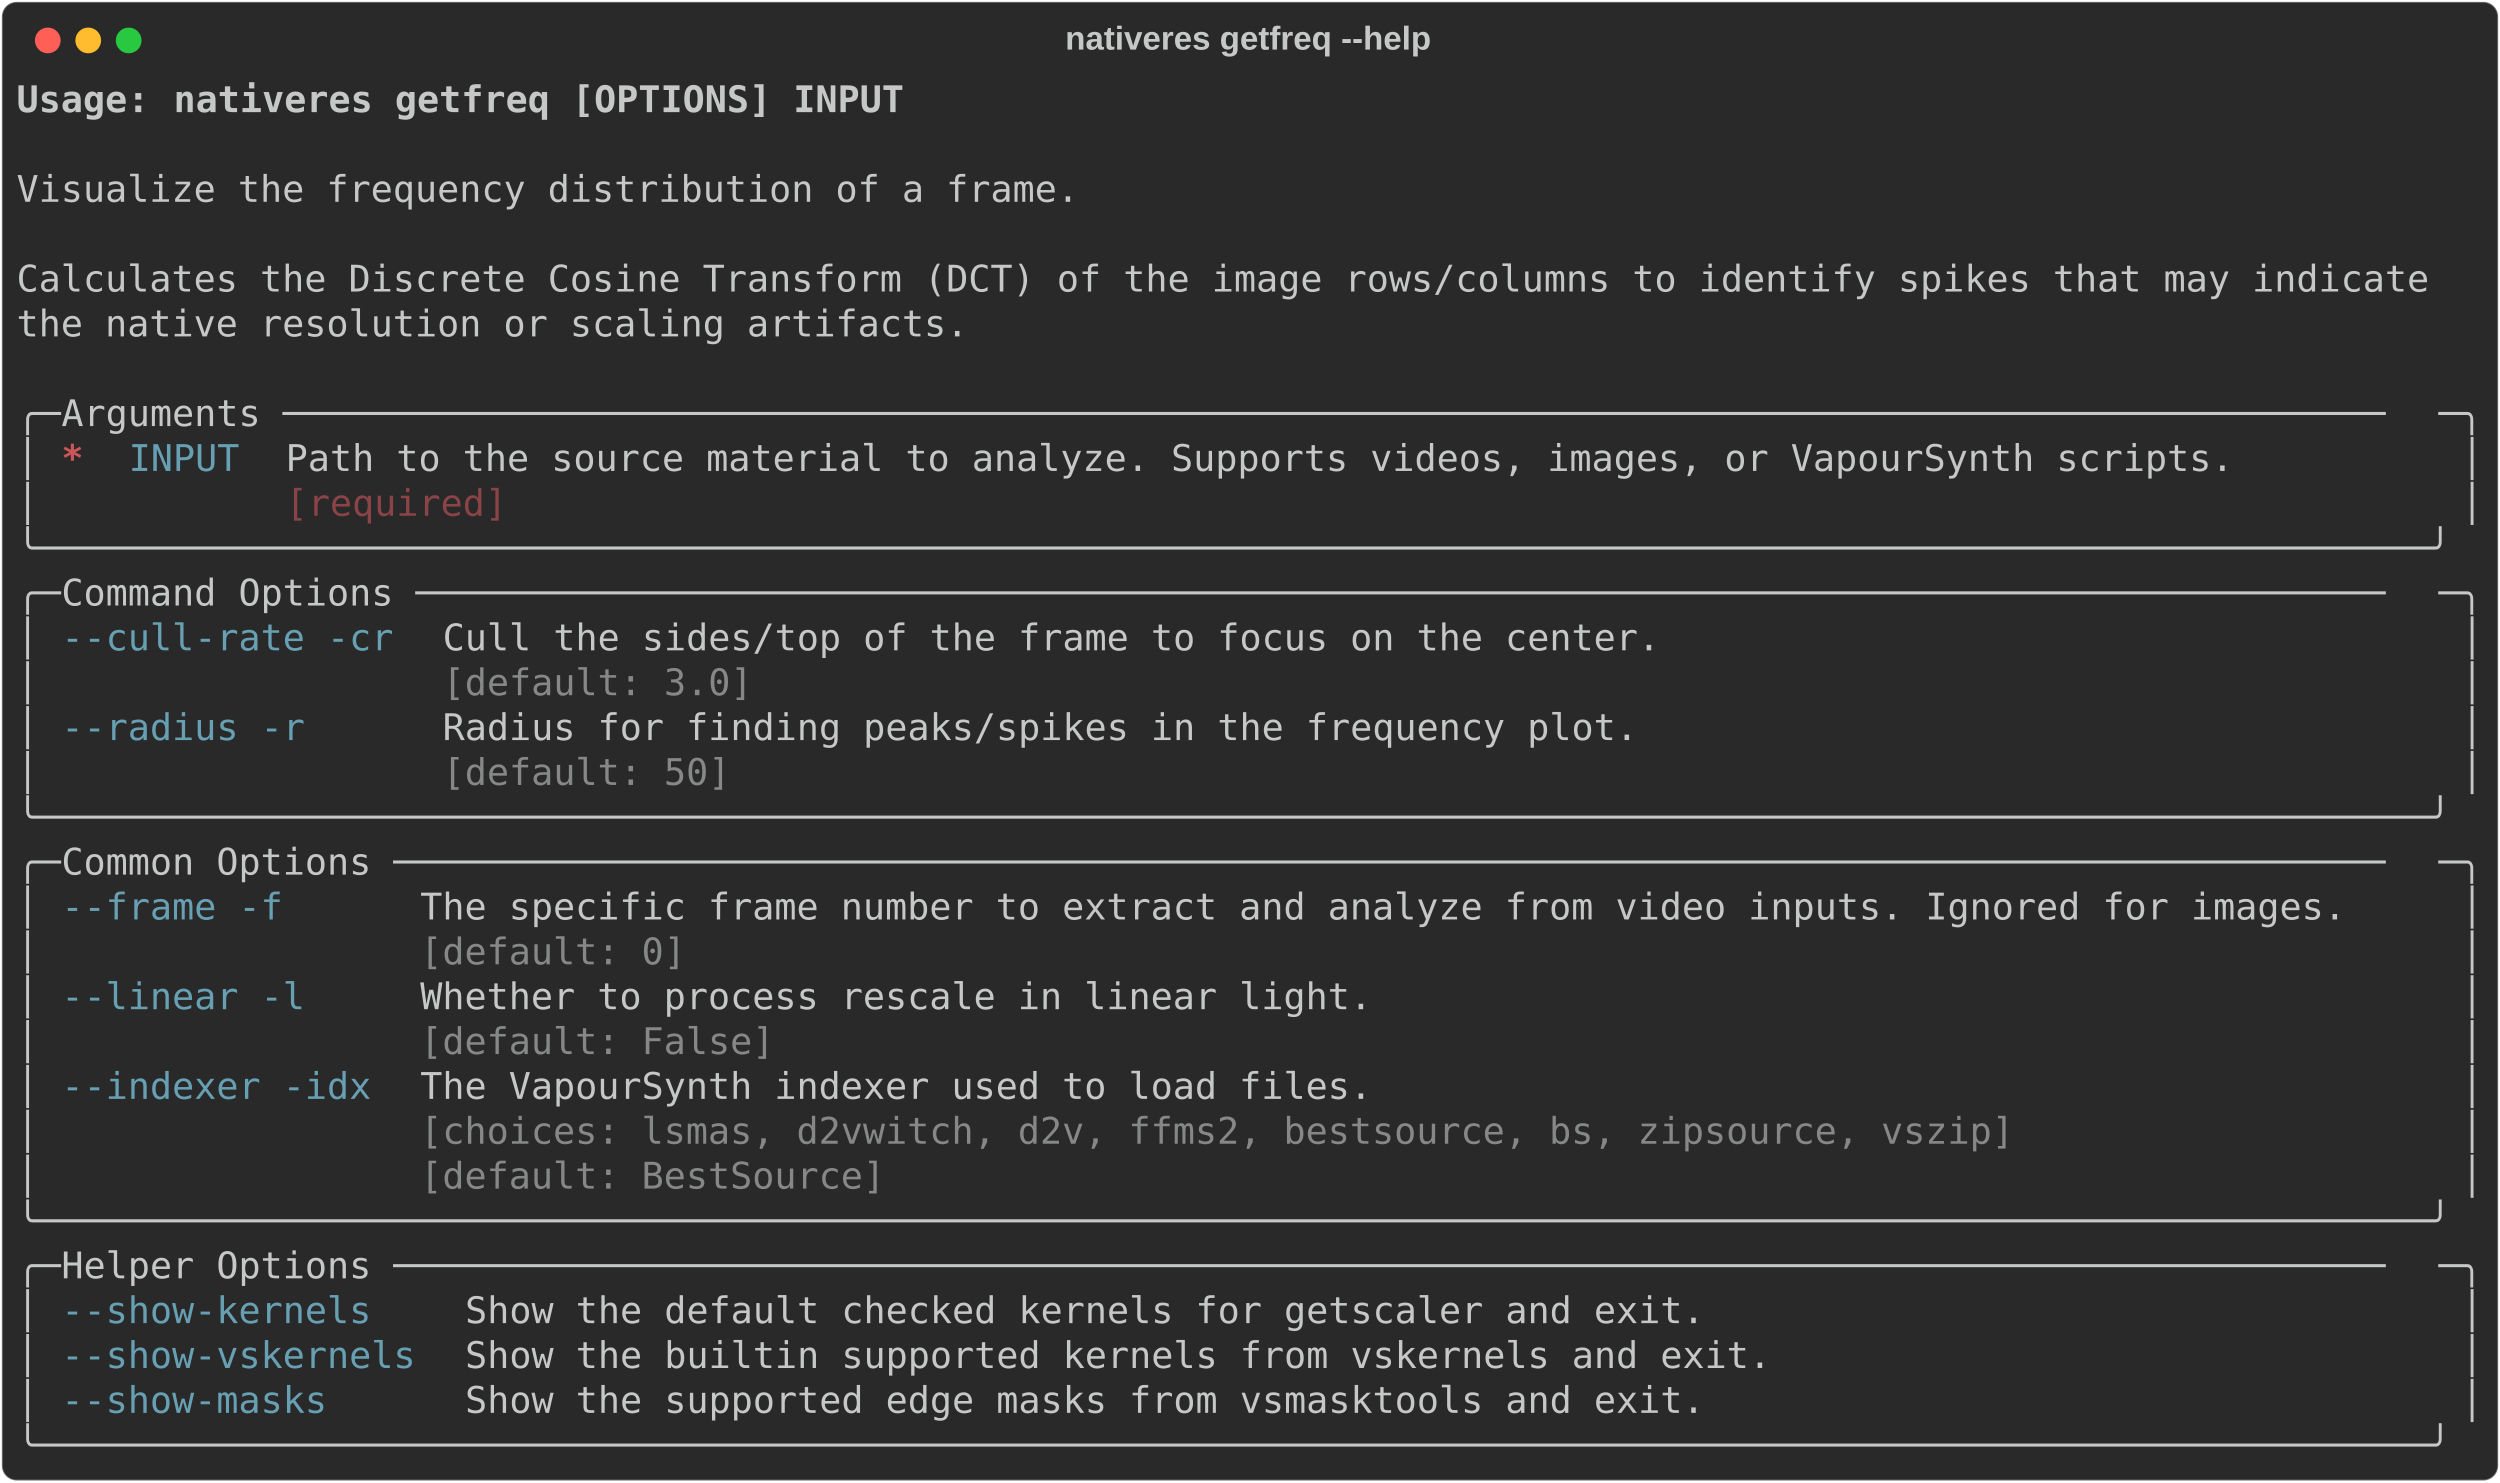
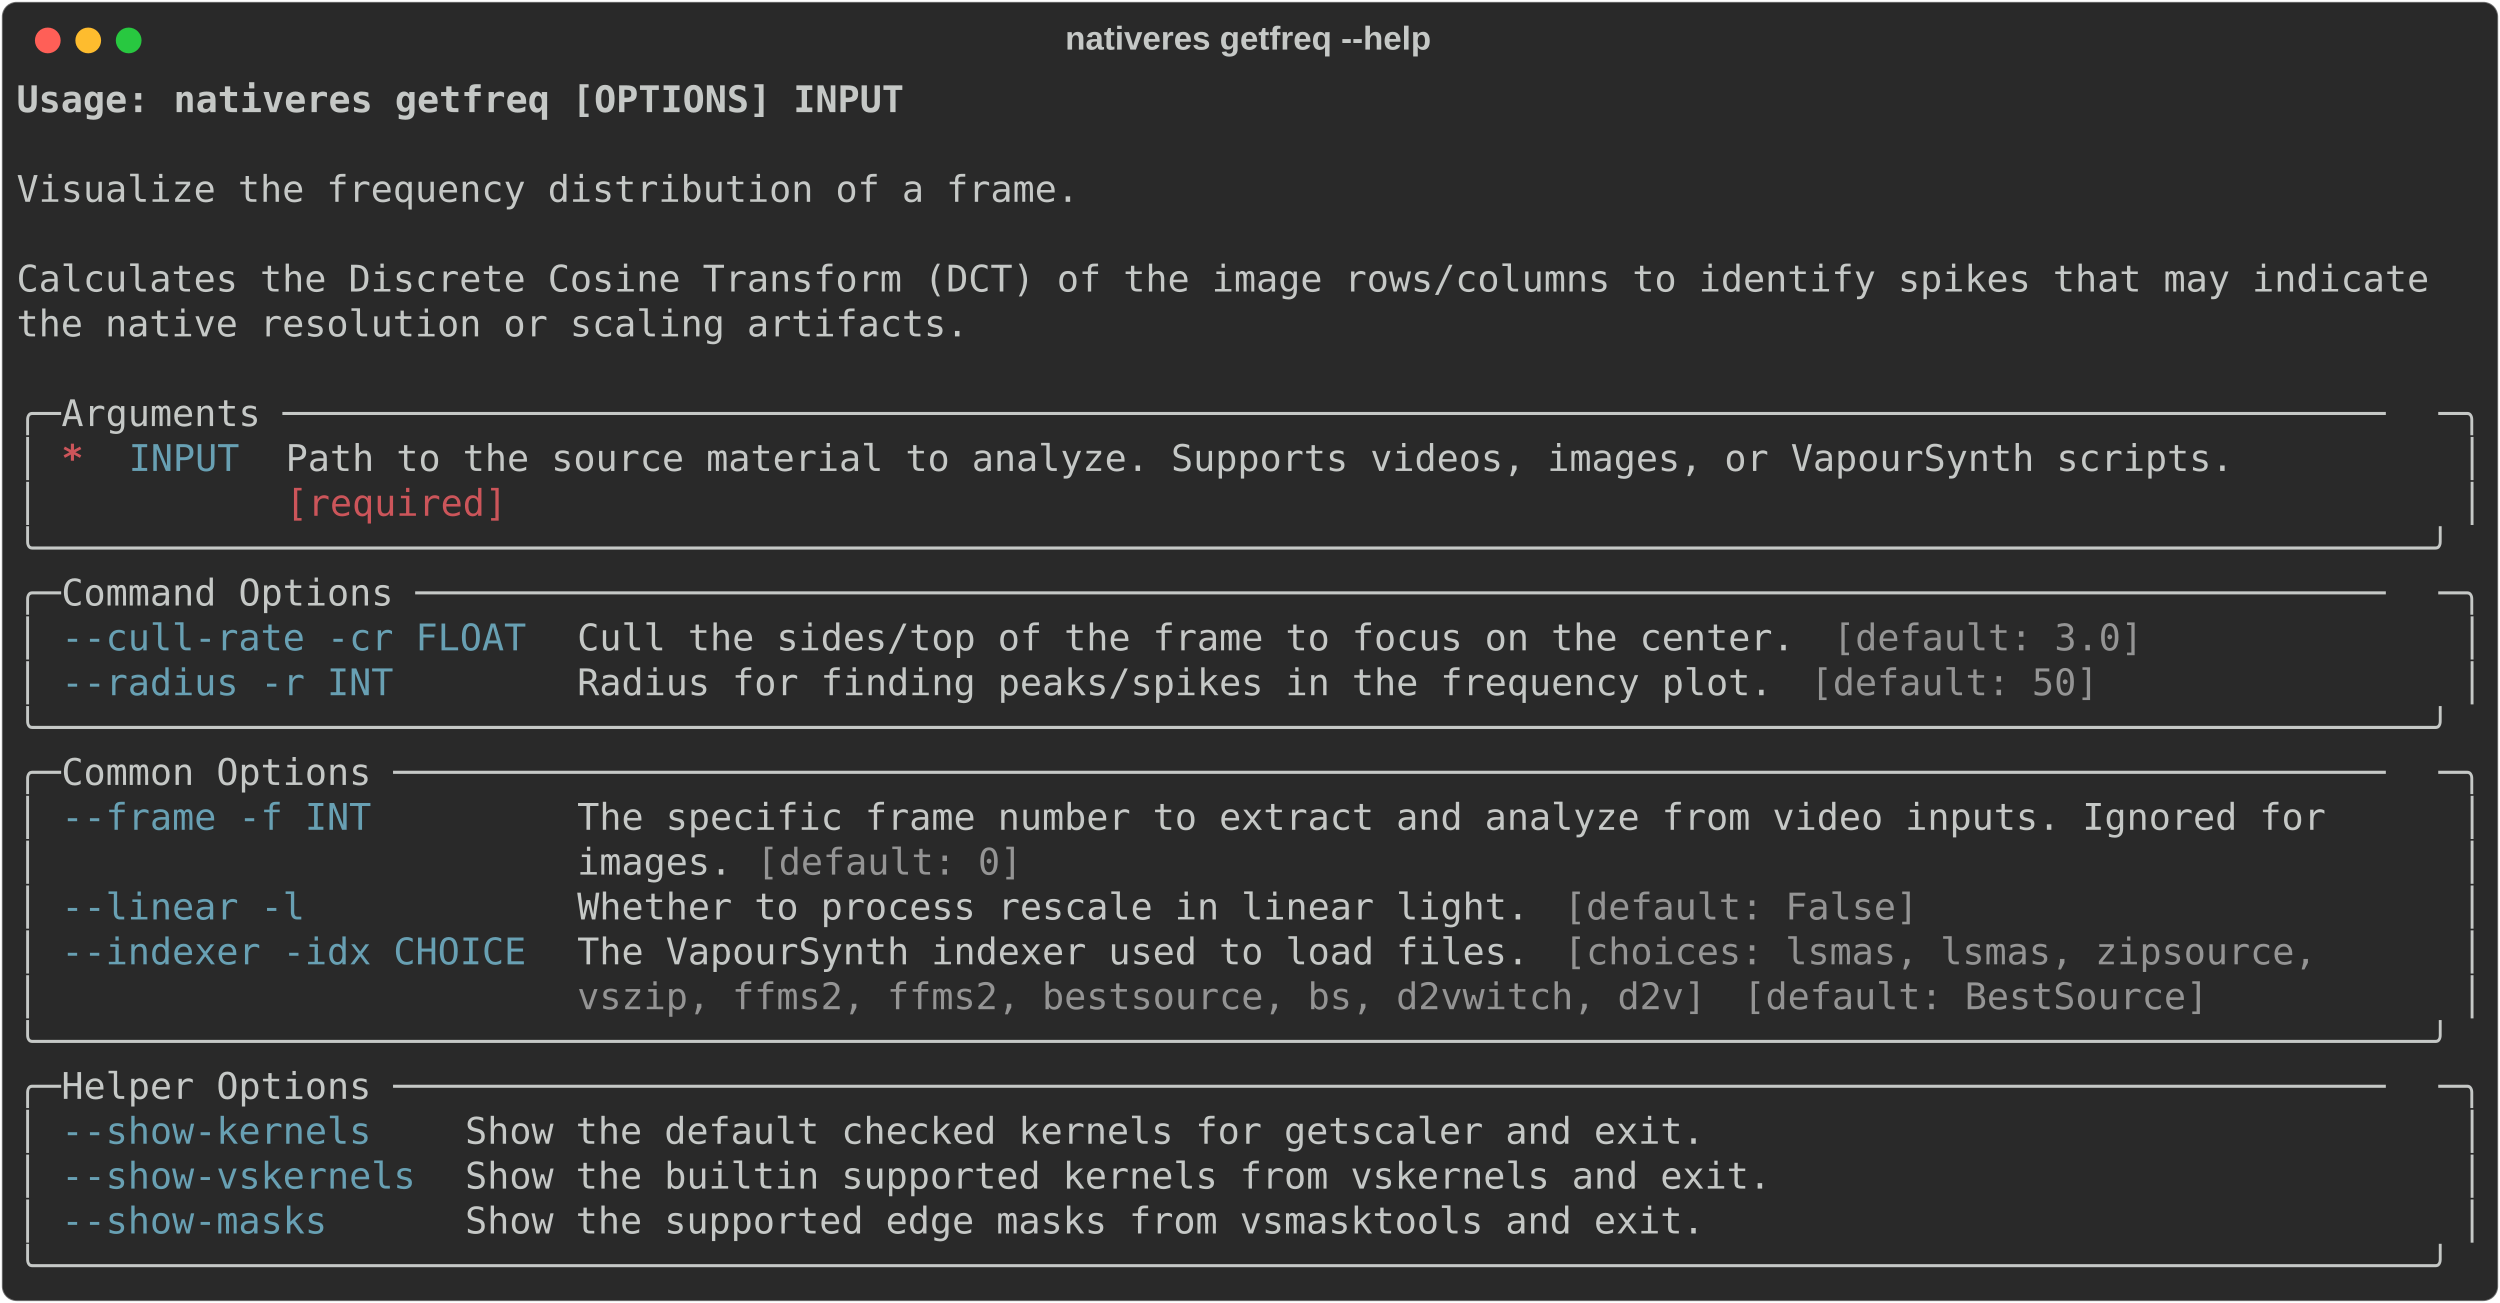
- <svg xmlns="http://www.w3.org/2000/svg" class="rich-terminal" viewBox="0 0 1360 806.4">
+ <svg xmlns="http://www.w3.org/2000/svg" class="rich-terminal" viewBox="0 0 1360 708.8">
  <style>
        @font-face {
            font-family: "Fira Code";
            src: local("FiraCode-Regular"),
                url("https://cdnjs.cloudflare.com/ajax/libs/firacode/6.2.0/woff2/FiraCode-Regular.woff2") format("woff2"),
                url("https://cdnjs.cloudflare.com/ajax/libs/firacode/6.2.0/woff/FiraCode-Regular.woff") format("woff");
            font-style: normal;
            font-weight: 400;
        }

        @font-face {
            font-family: "Fira Code";
            src: local("FiraCode-Bold"),
                url("https://cdnjs.cloudflare.com/ajax/libs/firacode/6.2.0/woff2/FiraCode-Bold.woff2") format("woff2"),
                url("https://cdnjs.cloudflare.com/ajax/libs/firacode/6.2.0/woff/FiraCode-Bold.woff") format("woff");
            font-style: bold;
            font-weight: 700;
        }

-         .terminal-2526420755-matrix {
+         .terminal-1276167298-matrix {
            font-family: Fira Code, monospace;
            font-size: 20px;
            line-height: 24.4px;
            font-variant-east-asian: full-width;
        }

-         .terminal-2526420755-title {
+         .terminal-1276167298-title {
            font-size: 18px;
            font-weight: bold;
            font-family: arial;
        }

-         .terminal-2526420755-r1 {
+         .terminal-1276167298-r1 {
            fill: #c5c8c6;
            font-weight: bold
        }

-         .terminal-2526420755-r2 {
+         .terminal-1276167298-r2 {
            fill: #c5c8c6
        }

-         .terminal-2526420755-r3 {
+         .terminal-1276167298-r3 {
            fill: #cc555a;
            font-weight: bold
        }

-         .terminal-2526420755-r4 {
+         .terminal-1276167298-r4 {
            fill: #68a0b3
        }

-         .terminal-2526420755-r5 {
-             fill: #8a4346
-         }
- 
-         .terminal-2526420755-r6 {
-             fill: #868887
+         .terminal-1276167298-r5 {
+             fill: #cc555a
+         }
+ 
+         .terminal-1276167298-r6 {
+             fill: #949494
        }
    </style>
  <defs>
-     <clipPath id="terminal-2526420755-clip-terminal">
-       <rect x="0" y="0" width="1341.0" height="755.4" />
-     </clipPath>
-     <clipPath id="terminal-2526420755-line-0">
+     <clipPath id="terminal-1276167298-clip-terminal">
+       <rect x="0" y="0" width="1341.0" height="657.8" />
+     </clipPath>
+     <clipPath id="terminal-1276167298-line-0">
      <rect x="0" y="1.5" width="1342" height="24.65" />
    </clipPath>
-     <clipPath id="terminal-2526420755-line-1">
+     <clipPath id="terminal-1276167298-line-1">
      <rect x="0" y="25.9" width="1342" height="24.65" />
    </clipPath>
-     <clipPath id="terminal-2526420755-line-2">
+     <clipPath id="terminal-1276167298-line-2">
      <rect x="0" y="50.3" width="1342" height="24.65" />
    </clipPath>
-     <clipPath id="terminal-2526420755-line-3">
+     <clipPath id="terminal-1276167298-line-3">
      <rect x="0" y="74.7" width="1342" height="24.65" />
    </clipPath>
-     <clipPath id="terminal-2526420755-line-4">
+     <clipPath id="terminal-1276167298-line-4">
      <rect x="0" y="99.1" width="1342" height="24.65" />
    </clipPath>
-     <clipPath id="terminal-2526420755-line-5">
+     <clipPath id="terminal-1276167298-line-5">
      <rect x="0" y="123.5" width="1342" height="24.65" />
    </clipPath>
-     <clipPath id="terminal-2526420755-line-6">
+     <clipPath id="terminal-1276167298-line-6">
      <rect x="0" y="147.9" width="1342" height="24.65" />
    </clipPath>
-     <clipPath id="terminal-2526420755-line-7">
+     <clipPath id="terminal-1276167298-line-7">
      <rect x="0" y="172.3" width="1342" height="24.65" />
    </clipPath>
-     <clipPath id="terminal-2526420755-line-8">
+     <clipPath id="terminal-1276167298-line-8">
      <rect x="0" y="196.7" width="1342" height="24.65" />
    </clipPath>
-     <clipPath id="terminal-2526420755-line-9">
+     <clipPath id="terminal-1276167298-line-9">
      <rect x="0" y="221.1" width="1342" height="24.65" />
    </clipPath>
-     <clipPath id="terminal-2526420755-line-10">
+     <clipPath id="terminal-1276167298-line-10">
      <rect x="0" y="245.5" width="1342" height="24.65" />
    </clipPath>
-     <clipPath id="terminal-2526420755-line-11">
+     <clipPath id="terminal-1276167298-line-11">
      <rect x="0" y="269.9" width="1342" height="24.65" />
    </clipPath>
-     <clipPath id="terminal-2526420755-line-12">
+     <clipPath id="terminal-1276167298-line-12">
      <rect x="0" y="294.3" width="1342" height="24.65" />
    </clipPath>
-     <clipPath id="terminal-2526420755-line-13">
+     <clipPath id="terminal-1276167298-line-13">
      <rect x="0" y="318.7" width="1342" height="24.65" />
    </clipPath>
-     <clipPath id="terminal-2526420755-line-14">
+     <clipPath id="terminal-1276167298-line-14">
      <rect x="0" y="343.1" width="1342" height="24.65" />
    </clipPath>
-     <clipPath id="terminal-2526420755-line-15">
+     <clipPath id="terminal-1276167298-line-15">
      <rect x="0" y="367.5" width="1342" height="24.65" />
    </clipPath>
-     <clipPath id="terminal-2526420755-line-16">
+     <clipPath id="terminal-1276167298-line-16">
      <rect x="0" y="391.9" width="1342" height="24.65" />
    </clipPath>
-     <clipPath id="terminal-2526420755-line-17">
+     <clipPath id="terminal-1276167298-line-17">
      <rect x="0" y="416.3" width="1342" height="24.65" />
    </clipPath>
-     <clipPath id="terminal-2526420755-line-18">
+     <clipPath id="terminal-1276167298-line-18">
      <rect x="0" y="440.7" width="1342" height="24.65" />
    </clipPath>
-     <clipPath id="terminal-2526420755-line-19">
+     <clipPath id="terminal-1276167298-line-19">
      <rect x="0" y="465.1" width="1342" height="24.65" />
    </clipPath>
-     <clipPath id="terminal-2526420755-line-20">
+     <clipPath id="terminal-1276167298-line-20">
      <rect x="0" y="489.5" width="1342" height="24.65" />
    </clipPath>
-     <clipPath id="terminal-2526420755-line-21">
+     <clipPath id="terminal-1276167298-line-21">
      <rect x="0" y="513.9" width="1342" height="24.65" />
    </clipPath>
-     <clipPath id="terminal-2526420755-line-22">
+     <clipPath id="terminal-1276167298-line-22">
      <rect x="0" y="538.3" width="1342" height="24.65" />
    </clipPath>
-     <clipPath id="terminal-2526420755-line-23">
+     <clipPath id="terminal-1276167298-line-23">
      <rect x="0" y="562.7" width="1342" height="24.65" />
    </clipPath>
-     <clipPath id="terminal-2526420755-line-24">
+     <clipPath id="terminal-1276167298-line-24">
      <rect x="0" y="587.1" width="1342" height="24.65" />
    </clipPath>
-     <clipPath id="terminal-2526420755-line-25">
+     <clipPath id="terminal-1276167298-line-25">
      <rect x="0" y="611.5" width="1342" height="24.65" />
    </clipPath>
-     <clipPath id="terminal-2526420755-line-26">
-       <rect x="0" y="635.9" width="1342" height="24.65" />
-     </clipPath>
-     <clipPath id="terminal-2526420755-line-27">
-       <rect x="0" y="660.3" width="1342" height="24.65" />
-     </clipPath>
-     <clipPath id="terminal-2526420755-line-28">
-       <rect x="0" y="684.7" width="1342" height="24.65" />
-     </clipPath>
-     <clipPath id="terminal-2526420755-line-29">
-       <rect x="0" y="709.1" width="1342" height="24.65" />
-     </clipPath>
  </defs>
-   <rect fill="#292929" stroke="rgba(255,255,255,0.35)" stroke-width="1" x="1" y="1" width="1358" height="804.4" rx="8" />
-   <text class="terminal-2526420755-title" fill="#c5c8c6" text-anchor="middle" x="679" y="27">nativeres getfreq --help</text>
+   <rect fill="#292929" stroke="rgba(255,255,255,0.35)" stroke-width="1" x="1" y="1" width="1358" height="706.8" rx="8" />
+   <text class="terminal-1276167298-title" fill="#c5c8c6" text-anchor="middle" x="679" y="27">nativeres getfreq --help</text>
  <g transform="translate(26,22)">
    <circle cx="0" cy="0" r="7" fill="#ff5f57" />
    <circle cx="22" cy="0" r="7" fill="#febc2e" />
    <circle cx="44" cy="0" r="7" fill="#28c840" />
  </g>
-   <g transform="translate(9, 41)" clip-path="url(#terminal-2526420755-clip-terminal)">
-     <g class="terminal-2526420755-matrix">
-       <text class="terminal-2526420755-r1" x="0" y="20" textLength="85.4" clip-path="url(#terminal-2526420755-line-0)">Usage: </text>
-       <text class="terminal-2526420755-r1" x="85.4" y="20" textLength="402.6" clip-path="url(#terminal-2526420755-line-0)">nativeres getfreq [OPTIONS] INPUT</text>
-       <text class="terminal-2526420755-r2" x="1342" y="20" textLength="12.2" clip-path="url(#terminal-2526420755-line-0)">
-             </text>
-       <text class="terminal-2526420755-r2" x="1342" y="44.4" textLength="12.2" clip-path="url(#terminal-2526420755-line-1)">
-             </text>
-       <text class="terminal-2526420755-r2" x="0" y="68.8" textLength="1342" clip-path="url(#terminal-2526420755-line-2)">Visualize the frequency distribution of a frame.                                                              </text>
-       <text class="terminal-2526420755-r2" x="1342" y="68.8" textLength="12.2" clip-path="url(#terminal-2526420755-line-2)">
-             </text>
-       <text class="terminal-2526420755-r2" x="1342" y="93.2" textLength="12.2" clip-path="url(#terminal-2526420755-line-3)">
-             </text>
-       <text class="terminal-2526420755-r2" x="0" y="117.6" textLength="1342" clip-path="url(#terminal-2526420755-line-4)">Calculates the Discrete Cosine Transform (DCT) of the image rows/columns to identify spikes that may indicate </text>
-       <text class="terminal-2526420755-r2" x="1342" y="117.6" textLength="12.2" clip-path="url(#terminal-2526420755-line-4)">
-             </text>
-       <text class="terminal-2526420755-r2" x="0" y="142" textLength="524.6" clip-path="url(#terminal-2526420755-line-5)">the native resolution or scaling artifacts.</text>
-       <text class="terminal-2526420755-r2" x="1342" y="142" textLength="12.2" clip-path="url(#terminal-2526420755-line-5)">
-             </text>
-       <text class="terminal-2526420755-r2" x="1342" y="166.4" textLength="12.2" clip-path="url(#terminal-2526420755-line-6)">
-             </text>
-       <text class="terminal-2526420755-r2" x="0" y="190.8" textLength="24.4" clip-path="url(#terminal-2526420755-line-7)">╭─</text>
-       <text class="terminal-2526420755-r2" x="24.4" y="190.8" textLength="1293.2" clip-path="url(#terminal-2526420755-line-7)"> Arguments ───────────────────────────────────────────────────────────────────────────────────────────────</text>
-       <text class="terminal-2526420755-r2" x="1317.6" y="190.8" textLength="24.4" clip-path="url(#terminal-2526420755-line-7)">─╮</text>
-       <text class="terminal-2526420755-r2" x="1342" y="190.8" textLength="12.2" clip-path="url(#terminal-2526420755-line-7)">
-             </text>
-       <text class="terminal-2526420755-r2" x="0" y="215.2" textLength="12.2" clip-path="url(#terminal-2526420755-line-8)">│</text>
-       <text class="terminal-2526420755-r3" x="24.4" y="215.2" textLength="12.2" clip-path="url(#terminal-2526420755-line-8)">*</text>
-       <text class="terminal-2526420755-r4" x="61" y="215.2" textLength="61" clip-path="url(#terminal-2526420755-line-8)">INPUT</text>
-       <text class="terminal-2526420755-r2" x="146.4" y="215.2" textLength="1171.2" clip-path="url(#terminal-2526420755-line-8)">Path to the source material to analyze. Supports videos, images, or VapourSynth scripts.        </text>
-       <text class="terminal-2526420755-r2" x="1329.8" y="215.2" textLength="12.2" clip-path="url(#terminal-2526420755-line-8)">│</text>
-       <text class="terminal-2526420755-r2" x="1342" y="215.2" textLength="12.2" clip-path="url(#terminal-2526420755-line-8)">
-             </text>
-       <text class="terminal-2526420755-r2" x="0" y="239.6" textLength="12.2" clip-path="url(#terminal-2526420755-line-9)">│</text>
-       <text class="terminal-2526420755-r5" x="146.4" y="239.6" textLength="1171.2" clip-path="url(#terminal-2526420755-line-9)">[required]                                                                                      </text>
-       <text class="terminal-2526420755-r2" x="1329.8" y="239.6" textLength="12.2" clip-path="url(#terminal-2526420755-line-9)">│</text>
-       <text class="terminal-2526420755-r2" x="1342" y="239.6" textLength="12.2" clip-path="url(#terminal-2526420755-line-9)">
-             </text>
-       <text class="terminal-2526420755-r2" x="0" y="264" textLength="1342" clip-path="url(#terminal-2526420755-line-10)">╰────────────────────────────────────────────────────────────────────────────────────────────────────────────╯</text>
-       <text class="terminal-2526420755-r2" x="1342" y="264" textLength="12.2" clip-path="url(#terminal-2526420755-line-10)">
-             </text>
-       <text class="terminal-2526420755-r2" x="0" y="288.4" textLength="24.4" clip-path="url(#terminal-2526420755-line-11)">╭─</text>
-       <text class="terminal-2526420755-r2" x="24.4" y="288.4" textLength="1293.2" clip-path="url(#terminal-2526420755-line-11)"> Command Options ─────────────────────────────────────────────────────────────────────────────────────────</text>
-       <text class="terminal-2526420755-r2" x="1317.6" y="288.4" textLength="24.4" clip-path="url(#terminal-2526420755-line-11)">─╮</text>
-       <text class="terminal-2526420755-r2" x="1342" y="288.4" textLength="12.2" clip-path="url(#terminal-2526420755-line-11)">
-             </text>
-       <text class="terminal-2526420755-r2" x="0" y="312.8" textLength="12.2" clip-path="url(#terminal-2526420755-line-12)">│</text>
-       <text class="terminal-2526420755-r4" x="24.4" y="312.8" textLength="183" clip-path="url(#terminal-2526420755-line-12)">--cull-rate -cr</text>
-       <text class="terminal-2526420755-r2" x="231.8" y="312.8" textLength="1085.8" clip-path="url(#terminal-2526420755-line-12)">Cull the sides/top of the frame to focus on the center.                                  </text>
-       <text class="terminal-2526420755-r2" x="1329.8" y="312.8" textLength="12.2" clip-path="url(#terminal-2526420755-line-12)">│</text>
-       <text class="terminal-2526420755-r2" x="1342" y="312.8" textLength="12.2" clip-path="url(#terminal-2526420755-line-12)">
-             </text>
-       <text class="terminal-2526420755-r2" x="0" y="337.2" textLength="12.2" clip-path="url(#terminal-2526420755-line-13)">│</text>
-       <text class="terminal-2526420755-r6" x="231.8" y="337.2" textLength="1085.8" clip-path="url(#terminal-2526420755-line-13)">[default: 3.0]                                                                           </text>
-       <text class="terminal-2526420755-r2" x="1329.8" y="337.2" textLength="12.2" clip-path="url(#terminal-2526420755-line-13)">│</text>
-       <text class="terminal-2526420755-r2" x="1342" y="337.2" textLength="12.2" clip-path="url(#terminal-2526420755-line-13)">
-             </text>
-       <text class="terminal-2526420755-r2" x="0" y="361.6" textLength="12.2" clip-path="url(#terminal-2526420755-line-14)">│</text>
-       <text class="terminal-2526420755-r4" x="24.4" y="361.6" textLength="183" clip-path="url(#terminal-2526420755-line-14)">--radius -r    </text>
-       <text class="terminal-2526420755-r2" x="231.8" y="361.6" textLength="1085.8" clip-path="url(#terminal-2526420755-line-14)">Radius for finding peaks/spikes in the frequency plot.                                   </text>
-       <text class="terminal-2526420755-r2" x="1329.8" y="361.6" textLength="12.2" clip-path="url(#terminal-2526420755-line-14)">│</text>
-       <text class="terminal-2526420755-r2" x="1342" y="361.6" textLength="12.2" clip-path="url(#terminal-2526420755-line-14)">
-             </text>
-       <text class="terminal-2526420755-r2" x="0" y="386" textLength="12.2" clip-path="url(#terminal-2526420755-line-15)">│</text>
-       <text class="terminal-2526420755-r6" x="231.8" y="386" textLength="1085.8" clip-path="url(#terminal-2526420755-line-15)">[default: 50]                                                                            </text>
-       <text class="terminal-2526420755-r2" x="1329.8" y="386" textLength="12.2" clip-path="url(#terminal-2526420755-line-15)">│</text>
-       <text class="terminal-2526420755-r2" x="1342" y="386" textLength="12.2" clip-path="url(#terminal-2526420755-line-15)">
-             </text>
-       <text class="terminal-2526420755-r2" x="0" y="410.4" textLength="1342" clip-path="url(#terminal-2526420755-line-16)">╰────────────────────────────────────────────────────────────────────────────────────────────────────────────╯</text>
-       <text class="terminal-2526420755-r2" x="1342" y="410.4" textLength="12.2" clip-path="url(#terminal-2526420755-line-16)">
-             </text>
-       <text class="terminal-2526420755-r2" x="0" y="434.8" textLength="24.4" clip-path="url(#terminal-2526420755-line-17)">╭─</text>
-       <text class="terminal-2526420755-r2" x="24.4" y="434.8" textLength="1293.2" clip-path="url(#terminal-2526420755-line-17)"> Common Options ──────────────────────────────────────────────────────────────────────────────────────────</text>
-       <text class="terminal-2526420755-r2" x="1317.6" y="434.8" textLength="24.4" clip-path="url(#terminal-2526420755-line-17)">─╮</text>
-       <text class="terminal-2526420755-r2" x="1342" y="434.8" textLength="12.2" clip-path="url(#terminal-2526420755-line-17)">
-             </text>
-       <text class="terminal-2526420755-r2" x="0" y="459.2" textLength="12.2" clip-path="url(#terminal-2526420755-line-18)">│</text>
-       <text class="terminal-2526420755-r4" x="24.4" y="459.2" textLength="170.8" clip-path="url(#terminal-2526420755-line-18)">--frame -f    </text>
-       <text class="terminal-2526420755-r2" x="219.6" y="459.2" textLength="1098" clip-path="url(#terminal-2526420755-line-18)">The specific frame number to extract and analyze from video inputs. Ignored for images.   </text>
-       <text class="terminal-2526420755-r2" x="1329.8" y="459.2" textLength="12.2" clip-path="url(#terminal-2526420755-line-18)">│</text>
-       <text class="terminal-2526420755-r2" x="1342" y="459.2" textLength="12.2" clip-path="url(#terminal-2526420755-line-18)">
-             </text>
-       <text class="terminal-2526420755-r2" x="0" y="483.6" textLength="12.2" clip-path="url(#terminal-2526420755-line-19)">│</text>
-       <text class="terminal-2526420755-r6" x="219.6" y="483.6" textLength="1098" clip-path="url(#terminal-2526420755-line-19)">[default: 0]                                                                              </text>
-       <text class="terminal-2526420755-r2" x="1329.8" y="483.6" textLength="12.2" clip-path="url(#terminal-2526420755-line-19)">│</text>
-       <text class="terminal-2526420755-r2" x="1342" y="483.6" textLength="12.2" clip-path="url(#terminal-2526420755-line-19)">
-             </text>
-       <text class="terminal-2526420755-r2" x="0" y="508" textLength="12.2" clip-path="url(#terminal-2526420755-line-20)">│</text>
-       <text class="terminal-2526420755-r4" x="24.4" y="508" textLength="170.8" clip-path="url(#terminal-2526420755-line-20)">--linear -l   </text>
-       <text class="terminal-2526420755-r2" x="219.6" y="508" textLength="1098" clip-path="url(#terminal-2526420755-line-20)">Whether to process rescale in linear light.                                               </text>
-       <text class="terminal-2526420755-r2" x="1329.8" y="508" textLength="12.2" clip-path="url(#terminal-2526420755-line-20)">│</text>
-       <text class="terminal-2526420755-r2" x="1342" y="508" textLength="12.2" clip-path="url(#terminal-2526420755-line-20)">
-             </text>
-       <text class="terminal-2526420755-r2" x="0" y="532.4" textLength="12.2" clip-path="url(#terminal-2526420755-line-21)">│</text>
-       <text class="terminal-2526420755-r6" x="219.6" y="532.4" textLength="1098" clip-path="url(#terminal-2526420755-line-21)">[default: False]                                                                          </text>
-       <text class="terminal-2526420755-r2" x="1329.8" y="532.4" textLength="12.2" clip-path="url(#terminal-2526420755-line-21)">│</text>
-       <text class="terminal-2526420755-r2" x="1342" y="532.4" textLength="12.2" clip-path="url(#terminal-2526420755-line-21)">
-             </text>
-       <text class="terminal-2526420755-r2" x="0" y="556.8" textLength="12.2" clip-path="url(#terminal-2526420755-line-22)">│</text>
-       <text class="terminal-2526420755-r4" x="24.4" y="556.8" textLength="170.8" clip-path="url(#terminal-2526420755-line-22)">--indexer -idx</text>
-       <text class="terminal-2526420755-r2" x="219.6" y="556.8" textLength="1098" clip-path="url(#terminal-2526420755-line-22)">The VapourSynth indexer used to load files.                                               </text>
-       <text class="terminal-2526420755-r2" x="1329.8" y="556.8" textLength="12.2" clip-path="url(#terminal-2526420755-line-22)">│</text>
-       <text class="terminal-2526420755-r2" x="1342" y="556.8" textLength="12.2" clip-path="url(#terminal-2526420755-line-22)">
-             </text>
-       <text class="terminal-2526420755-r2" x="0" y="581.2" textLength="12.2" clip-path="url(#terminal-2526420755-line-23)">│</text>
-       <text class="terminal-2526420755-r6" x="219.6" y="581.2" textLength="1098" clip-path="url(#terminal-2526420755-line-23)">[choices: lsmas, d2vwitch, d2v, ffms2, bestsource, bs, zipsource, vszip]                  </text>
-       <text class="terminal-2526420755-r2" x="1329.8" y="581.2" textLength="12.2" clip-path="url(#terminal-2526420755-line-23)">│</text>
-       <text class="terminal-2526420755-r2" x="1342" y="581.2" textLength="12.2" clip-path="url(#terminal-2526420755-line-23)">
-             </text>
-       <text class="terminal-2526420755-r2" x="0" y="605.6" textLength="12.2" clip-path="url(#terminal-2526420755-line-24)">│</text>
-       <text class="terminal-2526420755-r6" x="219.6" y="605.6" textLength="1098" clip-path="url(#terminal-2526420755-line-24)">[default: BestSource]                                                                     </text>
-       <text class="terminal-2526420755-r2" x="1329.8" y="605.6" textLength="12.2" clip-path="url(#terminal-2526420755-line-24)">│</text>
-       <text class="terminal-2526420755-r2" x="1342" y="605.6" textLength="12.2" clip-path="url(#terminal-2526420755-line-24)">
-             </text>
-       <text class="terminal-2526420755-r2" x="0" y="630" textLength="1342" clip-path="url(#terminal-2526420755-line-25)">╰────────────────────────────────────────────────────────────────────────────────────────────────────────────╯</text>
-       <text class="terminal-2526420755-r2" x="1342" y="630" textLength="12.2" clip-path="url(#terminal-2526420755-line-25)">
-             </text>
-       <text class="terminal-2526420755-r2" x="0" y="654.4" textLength="24.4" clip-path="url(#terminal-2526420755-line-26)">╭─</text>
-       <text class="terminal-2526420755-r2" x="24.4" y="654.4" textLength="1293.2" clip-path="url(#terminal-2526420755-line-26)"> Helper Options ──────────────────────────────────────────────────────────────────────────────────────────</text>
-       <text class="terminal-2526420755-r2" x="1317.6" y="654.4" textLength="24.4" clip-path="url(#terminal-2526420755-line-26)">─╮</text>
-       <text class="terminal-2526420755-r2" x="1342" y="654.4" textLength="12.2" clip-path="url(#terminal-2526420755-line-26)">
-             </text>
-       <text class="terminal-2526420755-r2" x="0" y="678.8" textLength="12.2" clip-path="url(#terminal-2526420755-line-27)">│</text>
-       <text class="terminal-2526420755-r4" x="24.4" y="678.8" textLength="195.2" clip-path="url(#terminal-2526420755-line-27)">--show-kernels  </text>
-       <text class="terminal-2526420755-r2" x="244" y="678.8" textLength="1073.6" clip-path="url(#terminal-2526420755-line-27)">Show the default checked kernels for getscaler and exit.                                </text>
-       <text class="terminal-2526420755-r2" x="1329.8" y="678.8" textLength="12.2" clip-path="url(#terminal-2526420755-line-27)">│</text>
-       <text class="terminal-2526420755-r2" x="1342" y="678.8" textLength="12.2" clip-path="url(#terminal-2526420755-line-27)">
-             </text>
-       <text class="terminal-2526420755-r2" x="0" y="703.2" textLength="12.2" clip-path="url(#terminal-2526420755-line-28)">│</text>
-       <text class="terminal-2526420755-r4" x="24.4" y="703.2" textLength="195.2" clip-path="url(#terminal-2526420755-line-28)">--show-vskernels</text>
-       <text class="terminal-2526420755-r2" x="244" y="703.2" textLength="1073.6" clip-path="url(#terminal-2526420755-line-28)">Show the builtin supported kernels from vskernels and exit.                             </text>
-       <text class="terminal-2526420755-r2" x="1329.8" y="703.2" textLength="12.2" clip-path="url(#terminal-2526420755-line-28)">│</text>
-       <text class="terminal-2526420755-r2" x="1342" y="703.2" textLength="12.2" clip-path="url(#terminal-2526420755-line-28)">
-             </text>
-       <text class="terminal-2526420755-r2" x="0" y="727.6" textLength="12.2" clip-path="url(#terminal-2526420755-line-29)">│</text>
-       <text class="terminal-2526420755-r4" x="24.4" y="727.6" textLength="195.2" clip-path="url(#terminal-2526420755-line-29)">--show-masks    </text>
-       <text class="terminal-2526420755-r2" x="244" y="727.6" textLength="1073.6" clip-path="url(#terminal-2526420755-line-29)">Show the supported edge masks from vsmasktools and exit.                                </text>
-       <text class="terminal-2526420755-r2" x="1329.8" y="727.6" textLength="12.2" clip-path="url(#terminal-2526420755-line-29)">│</text>
-       <text class="terminal-2526420755-r2" x="1342" y="727.6" textLength="12.2" clip-path="url(#terminal-2526420755-line-29)">
-             </text>
-       <text class="terminal-2526420755-r2" x="0" y="752" textLength="1342" clip-path="url(#terminal-2526420755-line-30)">╰────────────────────────────────────────────────────────────────────────────────────────────────────────────╯</text>
-       <text class="terminal-2526420755-r2" x="1342" y="752" textLength="12.2" clip-path="url(#terminal-2526420755-line-30)">
+   <g transform="translate(9, 41)" clip-path="url(#terminal-1276167298-clip-terminal)">
+     <g class="terminal-1276167298-matrix">
+       <text class="terminal-1276167298-r1" x="0" y="20" textLength="85.4" clip-path="url(#terminal-1276167298-line-0)">Usage: </text>
+       <text class="terminal-1276167298-r1" x="85.4" y="20" textLength="402.6" clip-path="url(#terminal-1276167298-line-0)">nativeres getfreq [OPTIONS] INPUT</text>
+       <text class="terminal-1276167298-r2" x="1342" y="20" textLength="12.2" clip-path="url(#terminal-1276167298-line-0)">
+             </text>
+       <text class="terminal-1276167298-r2" x="1342" y="44.4" textLength="12.2" clip-path="url(#terminal-1276167298-line-1)">
+             </text>
+       <text class="terminal-1276167298-r2" x="0" y="68.8" textLength="1342" clip-path="url(#terminal-1276167298-line-2)">Visualize the frequency distribution of a frame.                                                              </text>
+       <text class="terminal-1276167298-r2" x="1342" y="68.8" textLength="12.2" clip-path="url(#terminal-1276167298-line-2)">
+             </text>
+       <text class="terminal-1276167298-r2" x="1342" y="93.2" textLength="12.2" clip-path="url(#terminal-1276167298-line-3)">
+             </text>
+       <text class="terminal-1276167298-r2" x="0" y="117.6" textLength="1342" clip-path="url(#terminal-1276167298-line-4)">Calculates the Discrete Cosine Transform (DCT) of the image rows/columns to identify spikes that may indicate </text>
+       <text class="terminal-1276167298-r2" x="1342" y="117.6" textLength="12.2" clip-path="url(#terminal-1276167298-line-4)">
+             </text>
+       <text class="terminal-1276167298-r2" x="0" y="142" textLength="524.6" clip-path="url(#terminal-1276167298-line-5)">the native resolution or scaling artifacts.</text>
+       <text class="terminal-1276167298-r2" x="1342" y="142" textLength="12.2" clip-path="url(#terminal-1276167298-line-5)">
+             </text>
+       <text class="terminal-1276167298-r2" x="1342" y="166.4" textLength="12.2" clip-path="url(#terminal-1276167298-line-6)">
+             </text>
+       <text class="terminal-1276167298-r2" x="0" y="190.8" textLength="24.4" clip-path="url(#terminal-1276167298-line-7)">╭─</text>
+       <text class="terminal-1276167298-r2" x="24.4" y="190.8" textLength="1293.2" clip-path="url(#terminal-1276167298-line-7)"> Arguments ───────────────────────────────────────────────────────────────────────────────────────────────</text>
+       <text class="terminal-1276167298-r2" x="1317.6" y="190.8" textLength="24.4" clip-path="url(#terminal-1276167298-line-7)">─╮</text>
+       <text class="terminal-1276167298-r2" x="1342" y="190.8" textLength="12.2" clip-path="url(#terminal-1276167298-line-7)">
+             </text>
+       <text class="terminal-1276167298-r2" x="0" y="215.2" textLength="12.2" clip-path="url(#terminal-1276167298-line-8)">│</text>
+       <text class="terminal-1276167298-r3" x="24.4" y="215.2" textLength="12.2" clip-path="url(#terminal-1276167298-line-8)">*</text>
+       <text class="terminal-1276167298-r4" x="61" y="215.2" textLength="61" clip-path="url(#terminal-1276167298-line-8)">INPUT</text>
+       <text class="terminal-1276167298-r2" x="146.4" y="215.2" textLength="1171.2" clip-path="url(#terminal-1276167298-line-8)">Path to the source material to analyze. Supports videos, images, or VapourSynth scripts.        </text>
+       <text class="terminal-1276167298-r2" x="1329.8" y="215.2" textLength="12.2" clip-path="url(#terminal-1276167298-line-8)">│</text>
+       <text class="terminal-1276167298-r2" x="1342" y="215.2" textLength="12.2" clip-path="url(#terminal-1276167298-line-8)">
+             </text>
+       <text class="terminal-1276167298-r2" x="0" y="239.6" textLength="12.2" clip-path="url(#terminal-1276167298-line-9)">│</text>
+       <text class="terminal-1276167298-r5" x="146.4" y="239.6" textLength="122" clip-path="url(#terminal-1276167298-line-9)">[required]</text>
+       <text class="terminal-1276167298-r2" x="1329.8" y="239.6" textLength="12.2" clip-path="url(#terminal-1276167298-line-9)">│</text>
+       <text class="terminal-1276167298-r2" x="1342" y="239.6" textLength="12.2" clip-path="url(#terminal-1276167298-line-9)">
+             </text>
+       <text class="terminal-1276167298-r2" x="0" y="264" textLength="1342" clip-path="url(#terminal-1276167298-line-10)">╰────────────────────────────────────────────────────────────────────────────────────────────────────────────╯</text>
+       <text class="terminal-1276167298-r2" x="1342" y="264" textLength="12.2" clip-path="url(#terminal-1276167298-line-10)">
+             </text>
+       <text class="terminal-1276167298-r2" x="0" y="288.4" textLength="24.4" clip-path="url(#terminal-1276167298-line-11)">╭─</text>
+       <text class="terminal-1276167298-r2" x="24.4" y="288.4" textLength="1293.2" clip-path="url(#terminal-1276167298-line-11)"> Command Options ─────────────────────────────────────────────────────────────────────────────────────────</text>
+       <text class="terminal-1276167298-r2" x="1317.6" y="288.4" textLength="24.4" clip-path="url(#terminal-1276167298-line-11)">─╮</text>
+       <text class="terminal-1276167298-r2" x="1342" y="288.4" textLength="12.2" clip-path="url(#terminal-1276167298-line-11)">
+             </text>
+       <text class="terminal-1276167298-r2" x="0" y="312.8" textLength="12.2" clip-path="url(#terminal-1276167298-line-12)">│</text>
+       <text class="terminal-1276167298-r4" x="24.4" y="312.8" textLength="256.2" clip-path="url(#terminal-1276167298-line-12)">--cull-rate -cr FLOAT</text>
+       <text class="terminal-1276167298-r2" x="305" y="312.8" textLength="683.2" clip-path="url(#terminal-1276167298-line-12)">Cull the sides/top of the frame to focus on the center. </text>
+       <text class="terminal-1276167298-r6" x="988.2" y="312.8" textLength="170.8" clip-path="url(#terminal-1276167298-line-12)">[default: 3.0]</text>
+       <text class="terminal-1276167298-r2" x="1329.8" y="312.8" textLength="12.2" clip-path="url(#terminal-1276167298-line-12)">│</text>
+       <text class="terminal-1276167298-r2" x="1342" y="312.8" textLength="12.2" clip-path="url(#terminal-1276167298-line-12)">
+             </text>
+       <text class="terminal-1276167298-r2" x="0" y="337.2" textLength="12.2" clip-path="url(#terminal-1276167298-line-13)">│</text>
+       <text class="terminal-1276167298-r4" x="24.4" y="337.2" textLength="256.2" clip-path="url(#terminal-1276167298-line-13)">--radius -r INT      </text>
+       <text class="terminal-1276167298-r2" x="305" y="337.2" textLength="671" clip-path="url(#terminal-1276167298-line-13)">Radius for finding peaks/spikes in the frequency plot. </text>
+       <text class="terminal-1276167298-r6" x="976" y="337.2" textLength="158.6" clip-path="url(#terminal-1276167298-line-13)">[default: 50]</text>
+       <text class="terminal-1276167298-r2" x="1329.8" y="337.2" textLength="12.2" clip-path="url(#terminal-1276167298-line-13)">│</text>
+       <text class="terminal-1276167298-r2" x="1342" y="337.2" textLength="12.2" clip-path="url(#terminal-1276167298-line-13)">
+             </text>
+       <text class="terminal-1276167298-r2" x="0" y="361.6" textLength="1342" clip-path="url(#terminal-1276167298-line-14)">╰────────────────────────────────────────────────────────────────────────────────────────────────────────────╯</text>
+       <text class="terminal-1276167298-r2" x="1342" y="361.6" textLength="12.2" clip-path="url(#terminal-1276167298-line-14)">
+             </text>
+       <text class="terminal-1276167298-r2" x="0" y="386" textLength="24.4" clip-path="url(#terminal-1276167298-line-15)">╭─</text>
+       <text class="terminal-1276167298-r2" x="24.4" y="386" textLength="1293.2" clip-path="url(#terminal-1276167298-line-15)"> Common Options ──────────────────────────────────────────────────────────────────────────────────────────</text>
+       <text class="terminal-1276167298-r2" x="1317.6" y="386" textLength="24.4" clip-path="url(#terminal-1276167298-line-15)">─╮</text>
+       <text class="terminal-1276167298-r2" x="1342" y="386" textLength="12.2" clip-path="url(#terminal-1276167298-line-15)">
+             </text>
+       <text class="terminal-1276167298-r2" x="0" y="410.4" textLength="12.2" clip-path="url(#terminal-1276167298-line-16)">│</text>
+       <text class="terminal-1276167298-r4" x="24.4" y="410.4" textLength="256.2" clip-path="url(#terminal-1276167298-line-16)">--frame -f INT       </text>
+       <text class="terminal-1276167298-r2" x="305" y="410.4" textLength="1012.6" clip-path="url(#terminal-1276167298-line-16)">The specific frame number to extract and analyze from video inputs. Ignored for    </text>
+       <text class="terminal-1276167298-r2" x="1329.8" y="410.4" textLength="12.2" clip-path="url(#terminal-1276167298-line-16)">│</text>
+       <text class="terminal-1276167298-r2" x="1342" y="410.4" textLength="12.2" clip-path="url(#terminal-1276167298-line-16)">
+             </text>
+       <text class="terminal-1276167298-r2" x="0" y="434.8" textLength="12.2" clip-path="url(#terminal-1276167298-line-17)">│</text>
+       <text class="terminal-1276167298-r2" x="305" y="434.8" textLength="97.6" clip-path="url(#terminal-1276167298-line-17)">images. </text>
+       <text class="terminal-1276167298-r6" x="402.6" y="434.8" textLength="146.4" clip-path="url(#terminal-1276167298-line-17)">[default: 0]</text>
+       <text class="terminal-1276167298-r2" x="1329.8" y="434.8" textLength="12.2" clip-path="url(#terminal-1276167298-line-17)">│</text>
+       <text class="terminal-1276167298-r2" x="1342" y="434.8" textLength="12.2" clip-path="url(#terminal-1276167298-line-17)">
+             </text>
+       <text class="terminal-1276167298-r2" x="0" y="459.2" textLength="12.2" clip-path="url(#terminal-1276167298-line-18)">│</text>
+       <text class="terminal-1276167298-r4" x="24.4" y="459.2" textLength="256.2" clip-path="url(#terminal-1276167298-line-18)">--linear -l          </text>
+       <text class="terminal-1276167298-r2" x="305" y="459.2" textLength="536.8" clip-path="url(#terminal-1276167298-line-18)">Whether to process rescale in linear light. </text>
+       <text class="terminal-1276167298-r6" x="841.8" y="459.2" textLength="195.2" clip-path="url(#terminal-1276167298-line-18)">[default: False]</text>
+       <text class="terminal-1276167298-r2" x="1329.8" y="459.2" textLength="12.2" clip-path="url(#terminal-1276167298-line-18)">│</text>
+       <text class="terminal-1276167298-r2" x="1342" y="459.2" textLength="12.2" clip-path="url(#terminal-1276167298-line-18)">
+             </text>
+       <text class="terminal-1276167298-r2" x="0" y="483.6" textLength="12.2" clip-path="url(#terminal-1276167298-line-19)">│</text>
+       <text class="terminal-1276167298-r4" x="24.4" y="483.6" textLength="256.2" clip-path="url(#terminal-1276167298-line-19)">--indexer -idx CHOICE</text>
+       <text class="terminal-1276167298-r2" x="305" y="483.6" textLength="536.8" clip-path="url(#terminal-1276167298-line-19)">The VapourSynth indexer used to load files. </text>
+       <text class="terminal-1276167298-r6" x="841.8" y="483.6" textLength="427" clip-path="url(#terminal-1276167298-line-19)">[choices: lsmas, lsmas, zipsource, </text>
+       <text class="terminal-1276167298-r2" x="1329.8" y="483.6" textLength="12.2" clip-path="url(#terminal-1276167298-line-19)">│</text>
+       <text class="terminal-1276167298-r2" x="1342" y="483.6" textLength="12.2" clip-path="url(#terminal-1276167298-line-19)">
+             </text>
+       <text class="terminal-1276167298-r2" x="0" y="508" textLength="12.2" clip-path="url(#terminal-1276167298-line-20)">│</text>
+       <text class="terminal-1276167298-r6" x="305" y="508" textLength="622.2" clip-path="url(#terminal-1276167298-line-20)">vszip, ffms2, ffms2, bestsource, bs, d2vwitch, d2v]</text>
+       <text class="terminal-1276167298-r6" x="939.4" y="508" textLength="256.2" clip-path="url(#terminal-1276167298-line-20)">[default: BestSource]</text>
+       <text class="terminal-1276167298-r2" x="1329.8" y="508" textLength="12.2" clip-path="url(#terminal-1276167298-line-20)">│</text>
+       <text class="terminal-1276167298-r2" x="1342" y="508" textLength="12.2" clip-path="url(#terminal-1276167298-line-20)">
+             </text>
+       <text class="terminal-1276167298-r2" x="0" y="532.4" textLength="1342" clip-path="url(#terminal-1276167298-line-21)">╰────────────────────────────────────────────────────────────────────────────────────────────────────────────╯</text>
+       <text class="terminal-1276167298-r2" x="1342" y="532.4" textLength="12.2" clip-path="url(#terminal-1276167298-line-21)">
+             </text>
+       <text class="terminal-1276167298-r2" x="0" y="556.8" textLength="24.4" clip-path="url(#terminal-1276167298-line-22)">╭─</text>
+       <text class="terminal-1276167298-r2" x="24.4" y="556.8" textLength="1293.2" clip-path="url(#terminal-1276167298-line-22)"> Helper Options ──────────────────────────────────────────────────────────────────────────────────────────</text>
+       <text class="terminal-1276167298-r2" x="1317.6" y="556.8" textLength="24.4" clip-path="url(#terminal-1276167298-line-22)">─╮</text>
+       <text class="terminal-1276167298-r2" x="1342" y="556.8" textLength="12.2" clip-path="url(#terminal-1276167298-line-22)">
+             </text>
+       <text class="terminal-1276167298-r2" x="0" y="581.2" textLength="12.2" clip-path="url(#terminal-1276167298-line-23)">│</text>
+       <text class="terminal-1276167298-r4" x="24.4" y="581.2" textLength="195.2" clip-path="url(#terminal-1276167298-line-23)">--show-kernels  </text>
+       <text class="terminal-1276167298-r2" x="244" y="581.2" textLength="1073.6" clip-path="url(#terminal-1276167298-line-23)">Show the default checked kernels for getscaler and exit.                                </text>
+       <text class="terminal-1276167298-r2" x="1329.8" y="581.2" textLength="12.2" clip-path="url(#terminal-1276167298-line-23)">│</text>
+       <text class="terminal-1276167298-r2" x="1342" y="581.2" textLength="12.2" clip-path="url(#terminal-1276167298-line-23)">
+             </text>
+       <text class="terminal-1276167298-r2" x="0" y="605.6" textLength="12.2" clip-path="url(#terminal-1276167298-line-24)">│</text>
+       <text class="terminal-1276167298-r4" x="24.4" y="605.6" textLength="195.2" clip-path="url(#terminal-1276167298-line-24)">--show-vskernels</text>
+       <text class="terminal-1276167298-r2" x="244" y="605.6" textLength="1073.6" clip-path="url(#terminal-1276167298-line-24)">Show the builtin supported kernels from vskernels and exit.                             </text>
+       <text class="terminal-1276167298-r2" x="1329.8" y="605.6" textLength="12.2" clip-path="url(#terminal-1276167298-line-24)">│</text>
+       <text class="terminal-1276167298-r2" x="1342" y="605.6" textLength="12.2" clip-path="url(#terminal-1276167298-line-24)">
+             </text>
+       <text class="terminal-1276167298-r2" x="0" y="630" textLength="12.2" clip-path="url(#terminal-1276167298-line-25)">│</text>
+       <text class="terminal-1276167298-r4" x="24.4" y="630" textLength="195.2" clip-path="url(#terminal-1276167298-line-25)">--show-masks    </text>
+       <text class="terminal-1276167298-r2" x="244" y="630" textLength="1073.6" clip-path="url(#terminal-1276167298-line-25)">Show the supported edge masks from vsmasktools and exit.                                </text>
+       <text class="terminal-1276167298-r2" x="1329.8" y="630" textLength="12.2" clip-path="url(#terminal-1276167298-line-25)">│</text>
+       <text class="terminal-1276167298-r2" x="1342" y="630" textLength="12.2" clip-path="url(#terminal-1276167298-line-25)">
+             </text>
+       <text class="terminal-1276167298-r2" x="0" y="654.4" textLength="1342" clip-path="url(#terminal-1276167298-line-26)">╰────────────────────────────────────────────────────────────────────────────────────────────────────────────╯</text>
+       <text class="terminal-1276167298-r2" x="1342" y="654.4" textLength="12.2" clip-path="url(#terminal-1276167298-line-26)">
            </text>
    </g>
  </g>
</svg>
